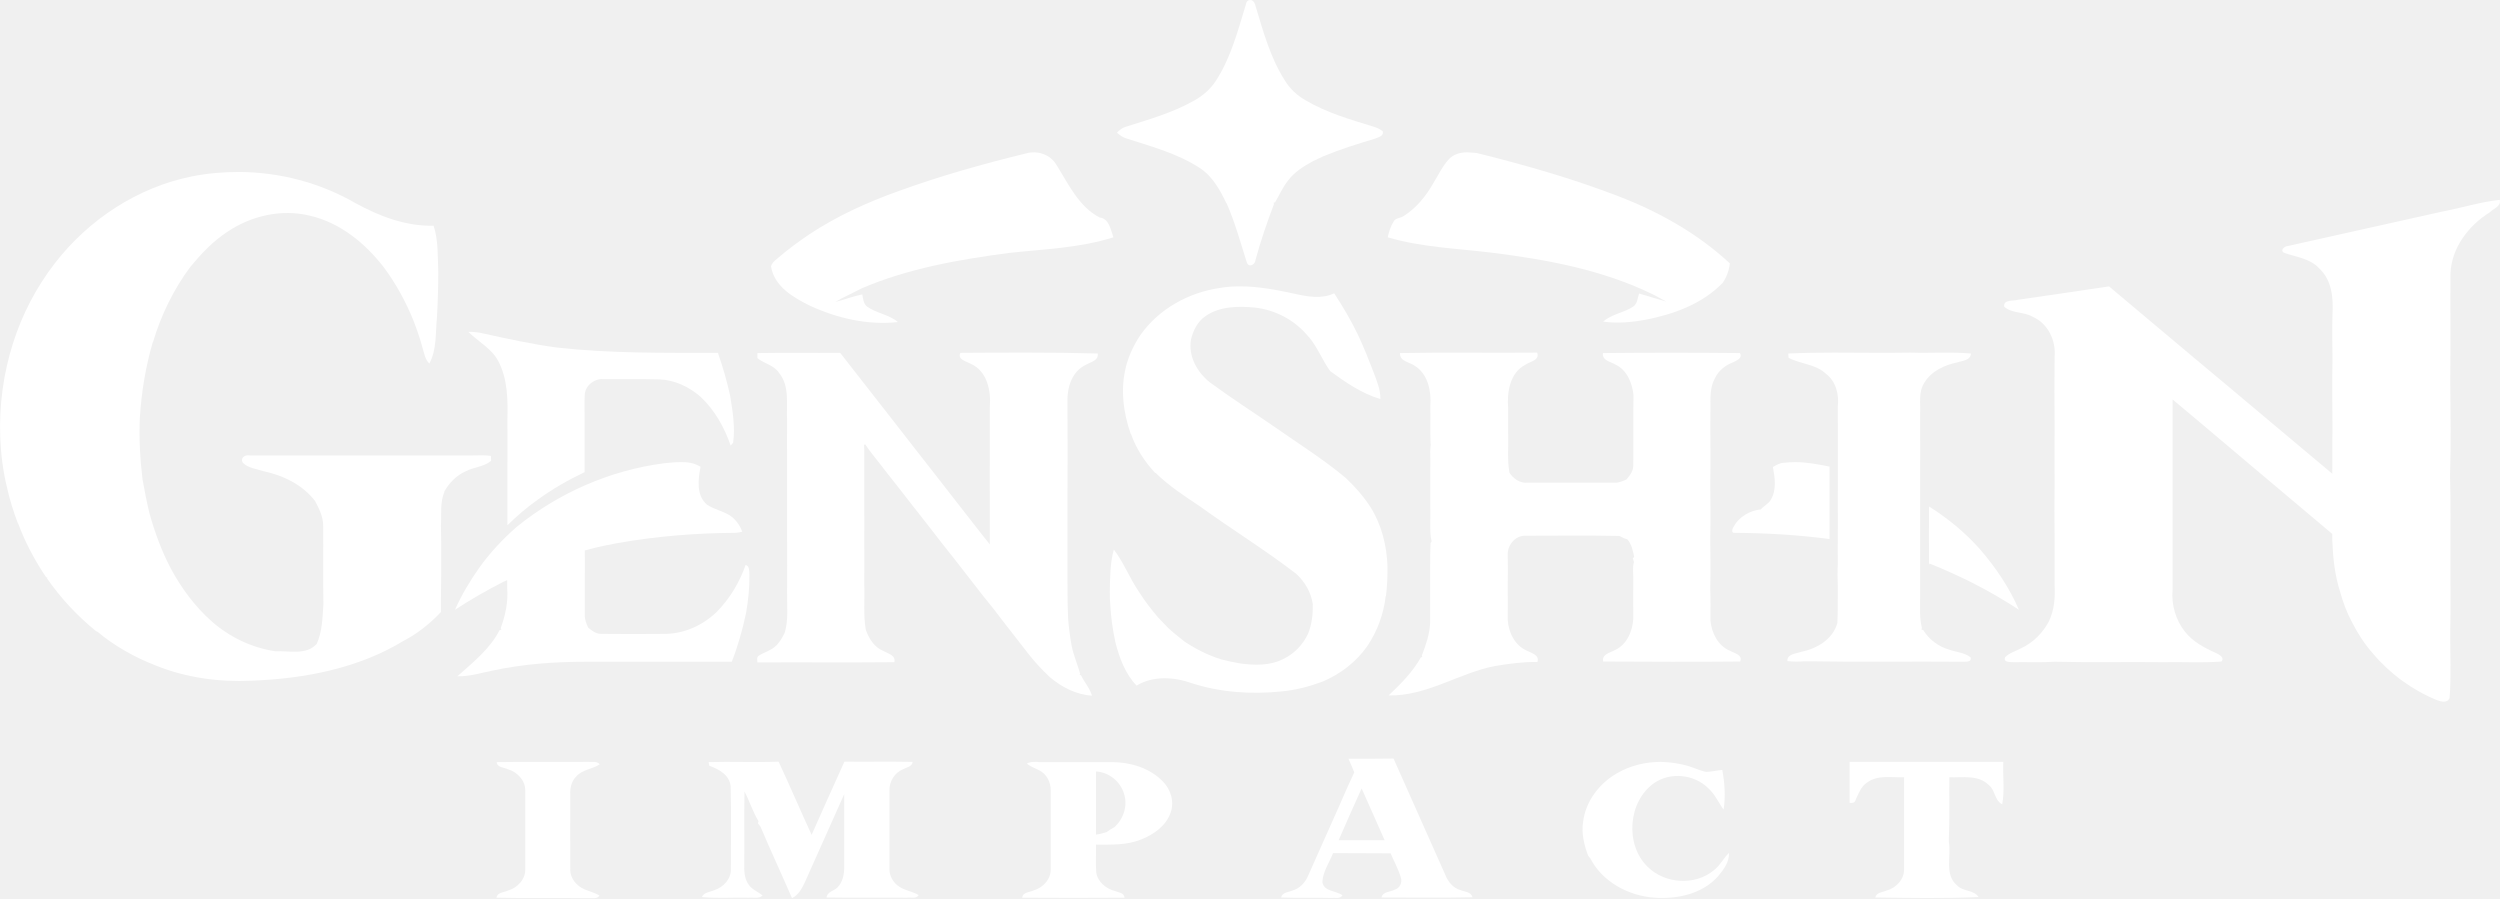
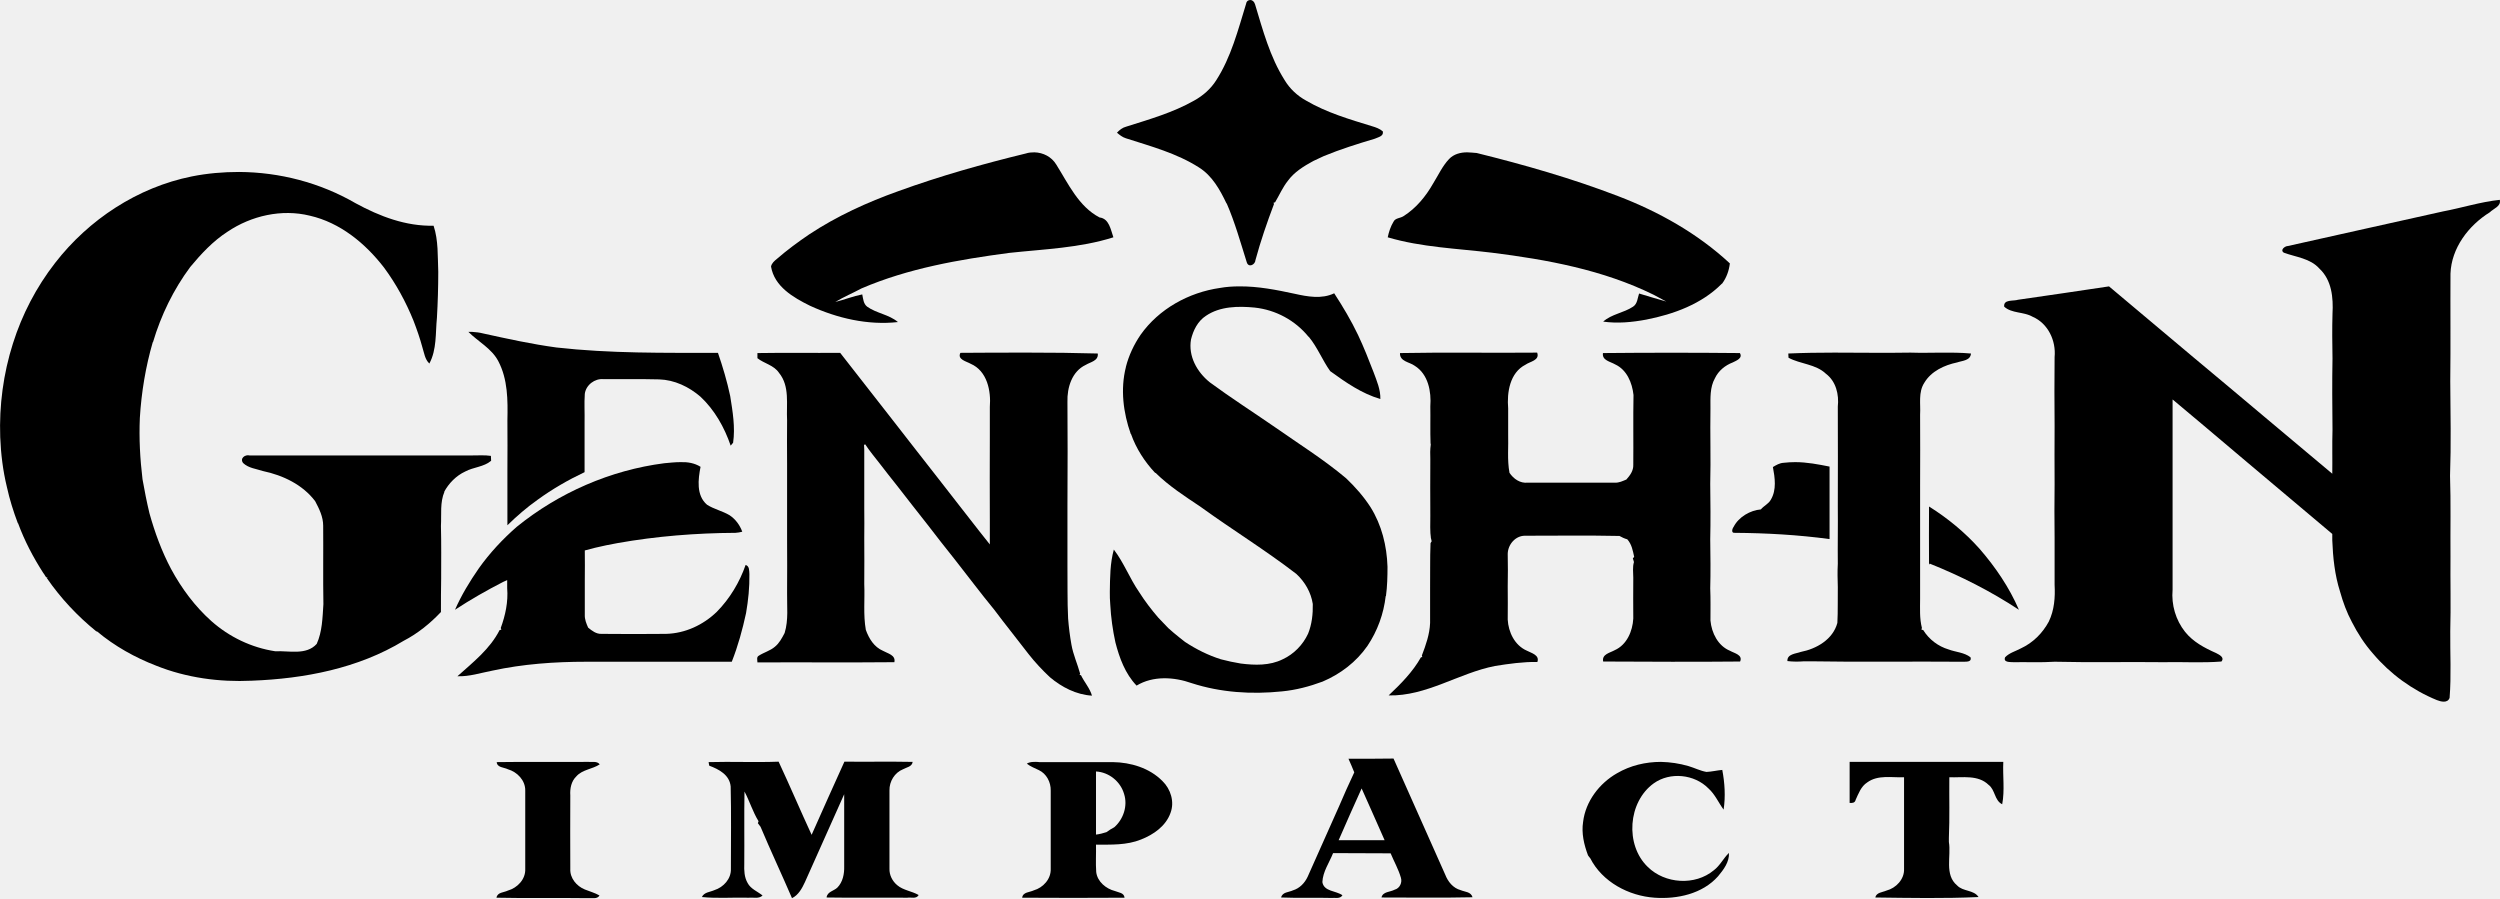
- <svg xmlns="http://www.w3.org/2000/svg" version="1.0" id="Layer_1" x="0px" y="0px" fill="#ffffff" viewBox="0 0 1120.9 402.8" enable-background="new 0 0 1120.9 402.8" xml:space="preserve">
+ <svg xmlns="http://www.w3.org/2000/svg" version="1.0" id="Layer_1" x="0px" y="0px" fill="#000000" viewBox="0 0 1120.9 402.8" enable-background="new 0 0 1120.9 402.8" xml:space="preserve">
  <g>
    <path d="M463.8,68.3c-1.3,0-2.6,0.1-3.8,0.5c-19.3,4.7-38.5,10.1-57.2,16.9c-14,5-27.6,11.2-40,19.4c-5,3.4-9.9,7-14.5,11   c-1.1,0.9-2.3,1.9-2.6,3.4c1.5,9,10,13.9,17.5,17.6c12.2,5.6,25.9,8.8,39.4,7.3c-4-3.4-9.6-3.9-13.8-6.9c-1.7-1.3-1.8-3.6-2.2-5.5   c-4.1,0.8-8.1,2.4-12.1,3.4c3.8-2.3,7.9-4,11.8-6.1c21-9,43.6-12.9,66.1-15.9c15.7-1.7,31.7-2.2,46.8-7c-1.2-3.4-1.9-8.4-6.2-8.9   c-9.4-4.9-14-15.1-19.4-23.7C471.5,70.3,467.7,68.4,463.8,68.3z" />
    <path d="M657.8,68.3c-3,0-6,0.8-8.1,3c-3,3.2-4.8,7.2-7.1,10.9c-3.3,5.8-7.6,11.1-13.3,14.7c-1.5,1-3.7,0.8-4.5,2.5   c-1.3,2.1-2.1,4.6-2.6,7c15.2,4.5,31.1,5,46.7,6.9c24.8,3.1,49.8,7.7,72.4,18.8c1.9,1,3.9,2.1,5.8,3.1c-4.1-1.1-8.1-2.4-12.2-3.6   c-0.7,2-0.7,4.6-2.7,5.9c-4.2,2.8-9.6,3.3-13.4,6.7c6.4,0.9,12.9,0.3,19.3-0.9c12.3-2.4,24.9-7,33.9-16.1l0.1,0   c2-2.7,3.1-5.8,3.5-9.1c-14.4-13.4-31.9-23.2-50.2-30.2c-20.6-7.9-41.9-14-63.3-19.3C660.5,68.5,659.1,68.3,657.8,68.3L657.8,68.3z   " />
    <path d="M560.6,0c-0.9,0-1.7,0.5-1.9,1.7c-3.6,11.7-6.7,23.9-13.4,34.3c-2.4,3.8-5.9,6.9-9.9,9.1c-9.5,5.4-20.1,8.4-30.5,11.7   c-1.6,0.4-3,1.5-4.1,2.7c1.2,1,2.4,2,4,2.5c11.2,3.6,22.8,6.7,32.8,13.1c5.9,3.7,9.4,10,12.3,16.1h0.1c3.7,8.5,6.2,17.5,9,26.4   c0.8,2.6,3.8,1.1,3.9-1c2.3-8.5,5.2-16.9,8.3-25.1l-0.2-0.6l0.7-0.2c1.9-3.2,3.4-6.7,5.7-9.6c2.9-4,7.2-6.6,11.4-8.9   c1.5-0.7,3.1-1.5,4.7-2.2c7.5-3.1,15.2-5.5,22.9-7.8c1.5-0.7,4.1-1.1,3.6-3.3c-1.4-1.2-3.1-1.8-4.8-2.3   c-10.1-3.1-20.4-6.1-29.6-11.5c-4-2.2-7.4-5.4-9.7-9.3c-6.5-10.3-9.7-22.3-13.2-33.9C562.3,0.6,561.4,0,560.6,0L560.6,0z" />
  </g>
  <g>
    <path d="M107.2,77.1c-7.1,0-14.2,0.6-21.2,2C61.7,84,39.8,98.4,24.7,117.9C16.3,128.7,9.9,141,5.8,154c-4.3,13.5-6.2,27.8-5.7,42   c0.3,7.5,1.2,15,3,22.4c1.2,5.5,2.9,10.9,4.9,16.2l0.1,0c2.9,7.9,6.8,15.3,11.3,22.3c0.7,0.7,1,2.2,2.1,2.2l-0.5,0.1   c6.2,9,13.7,17,22.2,23.9l0.3,0c7.9,6.6,17,11.7,26.6,15.4c13.5,5.4,28.3,7.4,42.8,6.7c23.6-0.9,47.7-5.5,68.1-17.9   c6.2-3.2,11.9-7.8,16.7-12.9c0-5,0-10,0.1-15c0-7.9,0.1-15.8-0.1-23.6c0.3-5.2-0.5-10.5,1.6-15.4l-0.2,0.2c2.1-3.9,5.4-7.3,9.5-9.2   c3.7-2,8.3-2,11.6-4.8c0-0.6-0.1-1.7-0.1-2.2c-2.7-0.4-5.5-0.2-8.2-0.2c-33.3,0-66.6,0-100,0c-2-0.5-4.5,1.3-2.9,3.4   c2.4,2.3,5.9,2.6,8.9,3.6c9,1.9,17.8,6.1,23.4,13.5c1.8,3.4,3.6,7,3.6,11c0.1,11.7-0.1,23.5,0.1,35.2c-0.4,6-0.5,12.3-3,17.8   c-4.7,5.2-12.4,3-18.6,3.3c-10.6-1.6-20.6-6.4-28.6-13.5c-7.4-6.6-13.4-14.7-18.1-23.4c-4.2-7.9-7.3-16.4-9.7-25   c-1.2-5-2.2-10.1-3.1-15.2c-1.1-9.1-1.6-18.3-1.2-27.5c0.7-11.5,2.6-23,5.8-34l0.1,0c3.6-12.1,9.2-23.6,16.7-33.7   c4.9-5.9,10.2-11.6,16.7-15.8c10.7-7.2,24.3-10.3,36.9-7.2c13.6,3.1,24.9,12.4,33.3,23.3c5.4,7.3,9.8,15.4,13.2,23.8   c1.5,3.9,2.9,7.9,4,12c0.8,2.5,1.1,5.3,3.1,7.2c3.4-6.3,2.7-13.7,3.4-20.5c0.4-6.9,0.6-13.8,0.6-20.6c-0.3-6.9,0.1-14.1-2.1-20.7   c-12.4,0.3-24.2-4.2-35-10.1C143.5,81.9,125.4,77.2,107.2,77.1L107.2,77.1z" />
    <path d="M211.7,148.8c-0.6,0-1.1,0-1.7,0c4.4,4.4,10.4,7.4,13.4,13.1c4.3,8.1,4.3,17.6,4.1,26.5c0.1,7.6,0,15.2,0,22.7   c0,8.1,0,16.3,0,24.4c4.2-4.1,8.7-8,13.5-11.4c6.6-4.8,13.7-8.9,21.1-12.4c0-7.4,0-14.9,0-22.3c0.1-4.3-0.2-8.5,0.1-12.8   c0.5-4,4.5-7,8.4-6.6c8.3,0,16.6-0.1,24.9,0.1c6.9,0.2,13.4,3.3,18.6,7.8c6.3,5.9,10.7,13.7,13.5,21.9c0.3-0.3,0.8-1,1.1-1.3   c1-6.9-0.2-14-1.3-20.9c-1.4-6.6-3.3-13-5.5-19.4c-24.1,0-48.4,0.3-72.4-2.4c-11.1-1.5-22-3.9-32.9-6.3   C215.1,149.1,213.4,148.9,211.7,148.8L211.7,148.8z" />
    <path d="M305.1,207.2c-2.5,0-5,0.3-7.3,0.5c-24.1,3.1-47.2,13.2-66.1,28.5c-6.3,5.5-12.1,11.7-17,18.6c-4.1,5.9-7.8,12-10.7,18.6   c7-4.6,14.2-8.7,21.6-12.5c0.6-0.3,1.2-0.5,1.8-0.8c0,1.2,0,2.4,0,3.6c0.5,6.1-0.8,12.2-2.9,17.9l0.3,0.7l-0.8,0.2   c-4.3,8.5-12,14.5-18.9,20.7c5.3,0.2,10.4-1.5,15.6-2.5c13.8-3,28-4,42.1-4c21.8,0,43.5,0,65.3,0c2.8-7.1,4.8-14.4,6.4-21.8   c1-5.8,1.6-11.6,1.5-17.4c-0.1-1.5,0.1-3.7-1.7-4.2c-2.7,7.8-7.1,15.1-12.9,21c-6.1,5.9-14.2,9.7-22.8,9.9   c-9.6,0.1-19.3,0.1-28.9,0c-2.4,0.1-4.3-1.4-6-2.8c-0.8-1.8-1.6-3.7-1.5-5.8c0-5.2,0-10.4,0-15.6c0.1-4.4,0-8.8,0-13.2   c1.5-0.4,3.1-0.8,4.6-1.2c3.4-0.8,6.7-1.5,10.1-2.1c17.4-3.1,35.2-4.5,52.9-4.6c1-0.1,2-0.2,3-0.5c-1.1-3-3-5.6-5.7-7.4   c-3.2-1.9-7-2.7-10.1-4.7c-4.9-4.2-4-11.4-2.9-17C311.4,207.6,308.3,207.1,305.1,207.2L305.1,207.2z" />
    <path d="M461.3,158.1c-10.2,0-20.5,0-30.7,0.1c-1.5,3,2.7,3.8,4.6,4.9c7.4,3.2,9.2,12.1,8.6,19.4c0,4.6,0,9.1,0,13.7   c0,12.3-0.1,24.6,0,36.9c0,3.7,0,7.3,0,11c-1.5-1.9-3.1-3.9-4.6-5.8c-6-7.8-12.1-15.4-18-23.1c-3.7-4.7-7.4-9.4-11.1-14.2   c-3.4-4.4-6.8-8.7-10.2-13.1c-7.7-9.9-15.5-19.8-23.2-29.7c-12.4,0.1-24.8-0.1-37.1,0.1l0,2.3c3,2.4,7.4,3.1,9.7,6.6   c4.9,6,3.2,14.1,3.6,21.3c0,6.4-0.1,12.7,0,19.1c0,5.7,0,11.4,0,17.1c0,5.6,0,11.1,0,16.7c0,8.1,0.1,16.2,0,24.4   c-0.1,6,0.7,12.1-1.1,18c-1.2,2.3-2.4,4.6-4.4,6.2c-2.1,1.8-4.9,2.5-7.2,4c-1.1,0.6-0.6,2-0.6,3c20.5-0.1,41,0.1,61.4-0.1   c0.7-3.2-3-3.9-5.1-5.1c-4-1.7-6.3-5.5-7.7-9.4c-1.2-6.8-0.4-13.7-0.7-20.5c0.1-6.9,0-13.8,0-20.7c0.1-4.4,0-8.9,0-13.3   c0-3.7,0-7.5,0-11.2c0-5.1,0-10.1,0-15.2l-0.1-2c0.1-0.1,0.4-0.2,0.5-0.3c2,3,4.3,5.8,6.5,8.6c2.5,3.2,5,6.5,7.6,9.7   c4.7,6,9.3,12,14,17.9c3.9,5.1,7.9,10.2,11.9,15.2c6,7.6,11.8,15.4,17.9,22.8c5,6.7,10.3,13.2,15.4,19.9c2.9,3.7,6.1,7.1,9.5,10.3   c5.3,4.5,11.9,7.9,18.9,8.3c-1-3.4-3.4-6-4.9-9.1l-0.7-0.3l0.3-0.4c-1.2-4.4-3.1-8.5-3.9-13c-0.7-3.9-1.2-7.9-1.5-11.8   c-0.4-7.9-0.2-15.9-0.3-23.8c0-8.8,0-17.6,0-26.4c0.1-8.2,0.1-41.6,0-46.9c-0.2-6.4,2-13.7,8.2-16.6c2.1-1.3,5.8-1.8,5.4-5.1   C481.8,158.2,471.6,158.1,461.3,158.1L461.3,158.1z" />
    <path d="M555.5,128.4c-2.8,0-5.7,0.2-8.5,0.7c-14,2-27.4,9.4-35.6,21c-3,4.4-5.3,9.3-6.6,14.4l0,0.1c-2.5,9.9-1.2,20.4,2.2,30   l0.1,0c2.3,6.5,6.1,12.4,10.8,17.4l0.2,0c6,5.9,13.1,10.5,20,15.1c14.2,10.3,29.2,19.5,43.1,30.2c3.9,3.6,6.6,8.3,7.4,13.5   c0.1,4.5-0.4,9.1-2.1,13.3c-2.3,5-6.4,9.2-11.4,11.5c-5.8,2.9-12.5,2.7-18.8,1.9c-3-0.5-5.9-1.1-8.9-1.9   c-5.7-1.8-11.1-4.5-16.1-7.8c-1.7-1.3-3.4-2.7-5.1-4.1l-2.4-2.1c-1.5-1.6-3-3.1-4.5-4.7c-3.1-3.6-6-7.4-8.6-11.5   c-4.2-6.1-6.8-13.1-11.3-19c-1.7,6.1-1.7,12.6-1.8,18.9c0,1.9,0,3.9,0.2,5.8c0.3,5.7,1.1,11.4,2.3,16.9c1.8,7,4.4,14.1,9.5,19.4   c7.4-4.5,16.8-3.9,24.7-1.1c13,4.2,26.8,5.1,40.4,3.7c6.3-0.6,12.4-2.2,18.3-4.4c8-3.4,15.1-8.8,20.1-16c4.5-6.7,7.3-14.4,8.2-22.4   l0.1,0.1c0.6-4.4,0.7-8.8,0.7-13.2c-0.3-9.4-2.6-18.7-7.6-26.7c-3.1-4.8-6.9-9.1-11-13c-10-8.4-21.2-15.4-31.9-22.9   c-9.7-6.7-19.7-13.1-29.2-20.1c-5.7-4.6-9.7-11.7-8.4-19.2c1-4.1,3-8.2,6.7-10.6c6.3-4.3,14.5-4.4,21.8-3.7   c9.4,1,18.2,5.7,24.2,13.1l0.1,0c3.9,4.7,6.1,10.5,9.6,15.4c6.9,5,14.2,10.1,22.5,12.5c0.1-4.2-1.6-8.1-3-11.9   c-2.2-5.7-4.4-11.3-7-16.8c-3.1-6.5-6.8-12.7-10.7-18.7c-5.6,2.7-12,1.5-17.8,0.2C572.5,130,564,128.3,555.5,128.4L555.5,128.4z" />
    <path d="M689.2,158.1c-20.5,0.2-41-0.2-61.5,0.2c-0.2,3.8,4.3,4,6.6,5.7c6.1,3.8,7.5,11.6,7,18.2c0.1,5.5-0.1,11,0.1,16.5l0.1,0.6   c-0.3,2.2-0.3,4.4-0.2,6.6c0,8.4-0.1,16.9,0,25.4c0,3.4-0.2,6.9,0.3,10.3l-0.1-0.7c0.1,0.4,0.3,1.3,0.4,1.8   c-0.1,0.2-0.4,0.6-0.5,0.8c-0.3,6.9-0.1,13.8-0.2,20.7c0,5,0,10,0,15.1c-0.2,5.1-1.9,9.9-3.7,14.6l0.2,0.7l-0.6,0.1   c-3.7,6.6-9.1,12-14.5,17.1c17,0.4,31.4-10,47.7-13.2c6.3-1,12.6-1.9,19-1.8c1.1-3.1-2.7-4-4.8-5.1c-5.4-2.4-8.2-8.3-8.5-13.9   c0-5,0.1-9.9,0-14.9c0.1-4.9,0.1-9.7,0-14.6c0.1-4.2,3.5-8.2,7.9-8.1c14.1,0,28.1-0.2,42.2,0.1c1.1,0.6,2.3,1.2,3.5,1.5   c2,2.2,2.5,5.1,3.1,7.9l-0.6,0.6c0.1,0.4,0.4,1.3,0.5,1.7c-0.7,2.3-0.3,4.7-0.3,7.1c0,6.1-0.1,12.1,0,18.2   c-0.3,5.7-2.9,11.8-8.3,14.2c-2.1,1.2-5.9,1.8-5.2,5.1c20.5,0.1,41,0.2,61.4,0c1.3-3-2.6-3.7-4.5-4.8c-5.4-2.2-8.3-8-8.8-13.6   c0-4.8,0.1-9.6-0.1-14.4c0.2-7.3,0.1-14.7,0-22c0.2-8.3,0.1-16.6,0-24.9c0.3-11.3-0.1-22.5,0.1-33.8c0-4.6-0.3-9.4,2-13.5   c1.6-3.4,4.6-5.8,8-7.1c1.6-0.8,4.6-1.9,3.2-4.2c-20.5-0.2-40.9-0.2-61.4,0c-0.5,3.3,3.3,3.8,5.5,5.1c5.2,2.4,7.6,8.2,8.2,13.7   c-0.2,10.4,0,20.9-0.1,31.3c0.1,2.6-1.4,4.7-3.1,6.6c-1.7,0.7-3.3,1.5-5.1,1.4c-13,0-26.1,0-39.1,0c-3.4,0.4-6.4-1.7-8.2-4.4   c-1.1-5.9-0.4-11.8-0.6-17.7c0-2.1,0-4.1,0-6.2c0-1.7,0-3.3,0-5c-0.6-7.1,0.7-16,7.8-19.6C685.9,162.1,690.5,161.6,689.2,158.1   L689.2,158.1z" />
    <path d="M804.9,207.2c-1.7,0-3.4,0.1-5.2,0.3c-1.8,0.1-3.3,1-4.8,1.9c0.9,4.8,1.7,10.2-0.9,14.6c-1,1.9-3.2,2.8-4.5,4.4   c-4.7,0.4-9.9,3.3-12.2,7.8c-0.7,0.9-1.2,2.9,0.5,2.7c14.2,0.1,28.4,0.9,42.5,2.8c0-1.9,0-3.8,0-5.7c0-3.3,0-6.6,0-9.8   c0-5.7,0-11.4,0-17C815.3,208.2,810.1,207.2,804.9,207.2z" />
    <path d="M864.9,227.1c0,8.7-0.1,17.4,0,26.1l0.3-0.5c14,5.6,27.4,12.4,40,20.7c-4.3-10-10.5-19.1-17.6-27.3   C880.9,238.6,873.2,232.3,864.9,227.1L864.9,227.1z" />
    <path d="M822.4,158.1c-6.9,0-13.7,0.1-20.6,0.4c0,0.5,0.1,1.5,0.1,1.9c5.4,2.9,12.2,2.8,16.8,7.2c4.5,3.4,5.9,9.3,5.3,14.7   c0.1,15,0,30,0,44.9c0.1,8.5-0.1,17.1,0,25.6c-0.2,3.5-0.1,6.9,0,10.4c-0.1,5.4,0.1,10.7-0.2,16.1c-2,7.4-9.3,11.6-16.4,13   c-2.2,0.8-6.2,0.9-6,4.1c2.5,0.3,5,0.3,7.5,0.1c0.7,0,2,0,2.7,0c22.7,0.4,45.4,0,68.1,0.2c1.5-0.1,4.5,0.4,3.8-2   c-2.8-2.2-6.6-2.3-9.8-3.5c-4.7-1.4-8.8-4.5-11.4-8.7l-0.8-0.2l0.2-0.8c-1.1-4.3-0.8-8.7-0.8-13.1c0-7.3,0-14.6,0-21.9   c0-9.5,0-19,0-28.6c0.1-10.7,0-21.4,0-32c0.3-4.8-0.9-10,1.9-14.3c3.1-5.2,9-7.9,14.7-9.1c2.3-0.8,6-0.8,6.2-4   c-9-0.8-18.1-0.1-27.1-0.4C845.3,158.3,833.9,158.1,822.4,158.1L822.4,158.1z" />
    <path d="M1120.8,89.6c-8.6,0.9-17,3.6-25.5,5.2c-23.2,5.2-46.4,10.3-69.5,15.5c-1.3,0-3.7,1.8-1.8,3c5.4,2,11.8,2.5,15.9,7.1   c5.6,5.2,6.3,13.1,5.9,20.3c-0.2,6.7-0.1,13.4,0,20.1c-0.2,10.6-0.1,21.3,0,32c-0.2,6.5,0,13.1-0.1,19.6   c-10.1-8.5-20.2-17-30.4-25.5c-10.5-8.9-21-17.6-31.5-26.4c-12.7-10.7-25.5-21.4-38.2-32.1c-13.6,2-27.2,4.1-40.8,6   c-2.1,0.7-6.6-0.3-6.2,3.1c3.4,3.1,8.7,2.2,12.7,4.5c7,3,10.6,10.8,9.9,18.1c-0.1,10.3-0.1,20.6,0,30.9c0,8.7-0.1,17.4,0,26.1   c-0.1,8-0.1,16,0,24c0,7,0,14.1,0,21.1c0.3,5.6-0.1,11.3-2.6,16.5c-2.8,5.2-7.1,9.5-12.5,12c-2.4,1.3-5.2,2-7.1,4   c-0.9,2.4,2.3,2.1,3.8,2.2c6.1-0.1,12.2,0.2,18.3-0.2h0.6c16,0.4,32.1,0,48.1,0.2c8.7-0.2,17.5,0.4,26.2-0.3   c1.6-1.9-1.1-3.1-2.4-3.8c-5.2-2.3-10.3-5-13.9-9.5c-4.2-5.3-6.2-12.1-5.6-18.9c0-5.4,0-10.9,0-16.3c0-9.6,0-19.2,0-28.9   c0-8.1,0-16.2,0-24.3c0-5.3,0-10.5,0-15.8c4.4,3.6,8.6,7.3,13,10.9c6.9,5.8,13.7,11.6,20.6,17.4c12.6,10.7,25.4,21.3,38,32   c0,0.7,0,2.1,0,2.8c0.3,7.8,1.1,15.6,3.5,23.1c1.3,4.7,3,9.3,5.3,13.6c2.6,5.1,5.7,9.9,9.5,14.2c7.7,9.1,17.6,16.3,28.6,20.8   c1.8,0.7,4.8,1.5,5.7-1c0.8-10,0.2-20,0.3-30c0.3-11.1,0-22.3,0.1-33.4c-0.1-12.1,0.2-24.2-0.2-36.2c0.5-14.1,0.2-28.2,0.1-42.4   c0.2-16.1,0-32.2,0.1-48.2c0.4-11.5,8.1-21.6,17.6-27.5C1118,93.5,1121.5,92.5,1120.8,89.6L1120.8,89.6z" />
  </g>
  <g>
    <path d="M263.8,341.6c-13.7,0.1-27.4-0.1-41.1,0.1c0.2,2.5,3.2,2.3,5,3.2c4.2,1.2,7.9,5,7.8,9.6c0,11.7,0,23.4,0,35.1   c0.2,4.6-3.5,8.5-7.8,9.7c-1.8,0.9-4.7,0.7-5.1,3.2c13.7,0.3,27.5,0,41.2,0.2c1.7-0.2,3.9,0.6,5-1.2c-2.1-1.2-4.4-1.8-6.6-2.7   c-3.7-1.5-6.7-5.1-6.5-9.2c-0.1-11,0-22,0-33c-0.2-3,0.4-6.3,2.7-8.5c2.7-3.1,7.2-3.2,10.5-5.4   C267.6,341.1,265.5,341.8,263.8,341.6L263.8,341.6z" />
    <path d="M349.1,341.5c-10.5,0.4-20.9-0.1-31.4,0.2l0.3,1.6c4.3,1.6,9.1,4.1,9.6,9.3c0.3,12.3,0.1,24.6,0.1,36.9   c0.2,4.5-3.3,8.3-7.4,9.6c-2,0.9-4.6,0.9-5.6,3.1c7,0.7,14.1,0.1,21.1,0.3c2-0.2,4.5,0.6,6.1-1c-2.2-1.8-5.3-2.9-6.7-5.6   c-1.5-2.6-1.6-5.6-1.5-8.5c0.1-10.8-0.1-21.7,0.1-32.5c2.3,4.3,3.7,9.1,6.3,13.3l-0.3,0.9c0.3,0.4,0.9,1.2,1.2,1.6   c4.5,10.7,9.5,21.3,14.1,32c2.9-1.4,4.5-4.4,5.8-7.2c5.9-13.1,11.7-26.3,17.6-39.4c0,10.8,0,21.5,0,32.3c0.1,3.4-0.6,7.1-3.1,9.6   c-1.6,1.5-4.5,1.8-4.8,4.4c12,0.2,24.1,0,36.2,0.1c1.7-0.3,4,0.7,5.1-1.2c-3.1-1.8-6.9-2.1-9.6-4.4c-2.2-1.8-3.6-4.6-3.5-7.4   c0-11.7,0-23.4,0-35.1c-0.1-4,2.3-8,6.1-9.5c1.6-0.9,4-1.1,4.3-3.3c-10.2-0.2-20.4,0-30.6-0.1c-5,10.9-9.8,21.9-14.7,32.8   C358.9,363.5,354.2,352.4,349.1,341.5L349.1,341.5z" />
    <path d="M464.4,341.6c-1.4,0-2.8,0-4,0.8c1.6,1.3,3.6,2,5.4,2.9c3.4,1.6,5.4,5.4,5.3,9.2c0,11.7,0,23.3,0,35   c0.2,4.6-3.4,8.5-7.6,9.7c-1.8,0.9-4.9,0.7-5.2,3.3c15.3,0.1,30.6,0.1,45.9,0c-0.2-2.3-2.7-2.3-4.3-3c-4-1-7.9-4.2-8.4-8.5   c-0.3-4.1,0-8.2-0.1-12.3c6.8,0,13.8,0.3,20.2-2.3c5.6-2.2,11.1-6,13.2-11.9c1.9-5,0.1-10.7-3.6-14.3c-5.8-5.9-14.3-8.4-22.3-8.5   c-11,0-22,0-33,0C465.3,341.6,464.9,341.6,464.4,341.6L464.4,341.6z M491.4,345.9c5.8,0.3,11,4.5,12.6,10.1   c1.7,5.3-0.3,11.3-4.4,14.9c-1.2,0.6-2.4,1.4-3.5,2.2c-1.5,0.5-3.1,0.9-4.7,1.1C491.4,364.8,491.4,355.3,491.4,345.9L491.4,345.9z" />
    <path d="M604.6,340.2c0.9,2,1.8,4.1,2.6,6.1c-2.4,5.1-4.7,10.2-6.9,15.4c-0.4,1-0.9,1.9-1.3,2.9c-4.3,9.5-8.4,19-12.7,28.5   c-1.3,2.8-3.6,5.2-6.6,6.1c-1.9,0.9-4.7,0.7-5.3,3.2c7.5,0.3,14.9,0,22.4,0.2c1.7-0.2,4,0.6,5.1-1.2c-2.9-2.1-8.3-1.6-9-5.9   c0.2-4.7,3.1-8.7,4.8-13c8.6,0.1,17.2,0,25.8,0.1c1.5,3.6,3.5,7.1,4.6,10.9c0.7,2.2-0.5,4.8-2.8,5.4c-2,1.1-5.3,0.8-5.9,3.5   c13.6,0,27.2,0.2,40.8-0.1c-0.6-2.5-3.5-2.4-5.3-3.2c-3.4-0.9-5.7-3.8-6.9-6.9c-7.7-17.4-15.5-34.7-23.2-52.1   C618,340.2,611.3,340.2,604.6,340.2L604.6,340.2z M610.5,353.5c3.4,7.7,6.9,15.4,10.3,23.2h-20.6   C603.6,368.9,607,361.2,610.5,353.5z" />
    <path d="M744.7,341.6c-6.9,0-13.7,1.6-19.7,5.1c-7.9,4.5-14.1,12.6-15.2,21.8c-0.8,5.1,0.4,10.2,2.2,15c0.2,0.3,0.7,1,1,1.3   c5.4,10.6,17.2,16.9,28.9,17.7c10.1,0.7,21.4-1.7,28.4-9.6c2.5-3,5.1-6.4,4.9-10.5c-2.5,2.4-4,5.7-6.8,7.8   c-8.4,7-21.9,6.1-29.6-1.5c-10.3-9.9-8.9-29.2,2.7-37.5c7.3-5.2,18.2-4.1,24.5,2.3c3,2.7,4.5,6.4,6.8,9.5c0.9-5.9,0.5-12-0.6-17.8   c-2.4,0.2-4.7,0.8-7.1,0.9c-2.8-0.5-5.3-1.8-8-2.6C753,342.3,748.9,341.7,744.7,341.6z" />
    <path d="M829.3,341.6c0,6.1,0,12.3,0,18.4c1.2,0.1,2.4,0,2.7-1.4c1.3-2.8,2.4-6,5.2-7.8c4.8-3.5,11-2.1,16.5-2.3   c0,13.7,0,27.4,0,41.1c0.2,4.6-3.6,8.6-7.9,9.7c-1.8,0.8-4.5,0.8-5,3.1c15.4,0.2,30.9,0.5,46.3-0.2c-2.1-3.3-7-2.4-9.6-5.2   c-5.8-4.8-2.6-13.1-3.7-19.5c0-0.5,0-1.3,0-1.8c0.4-9.1,0.1-18.1,0.2-27.2c5.9,0.2,12.9-1.2,17.6,3.4c3,2.2,2.6,7,6.1,8.7   c1.2-6.2,0.2-12.7,0.5-19C875.1,341.6,852.2,341.6,829.3,341.6z" />
  </g>
</svg>
